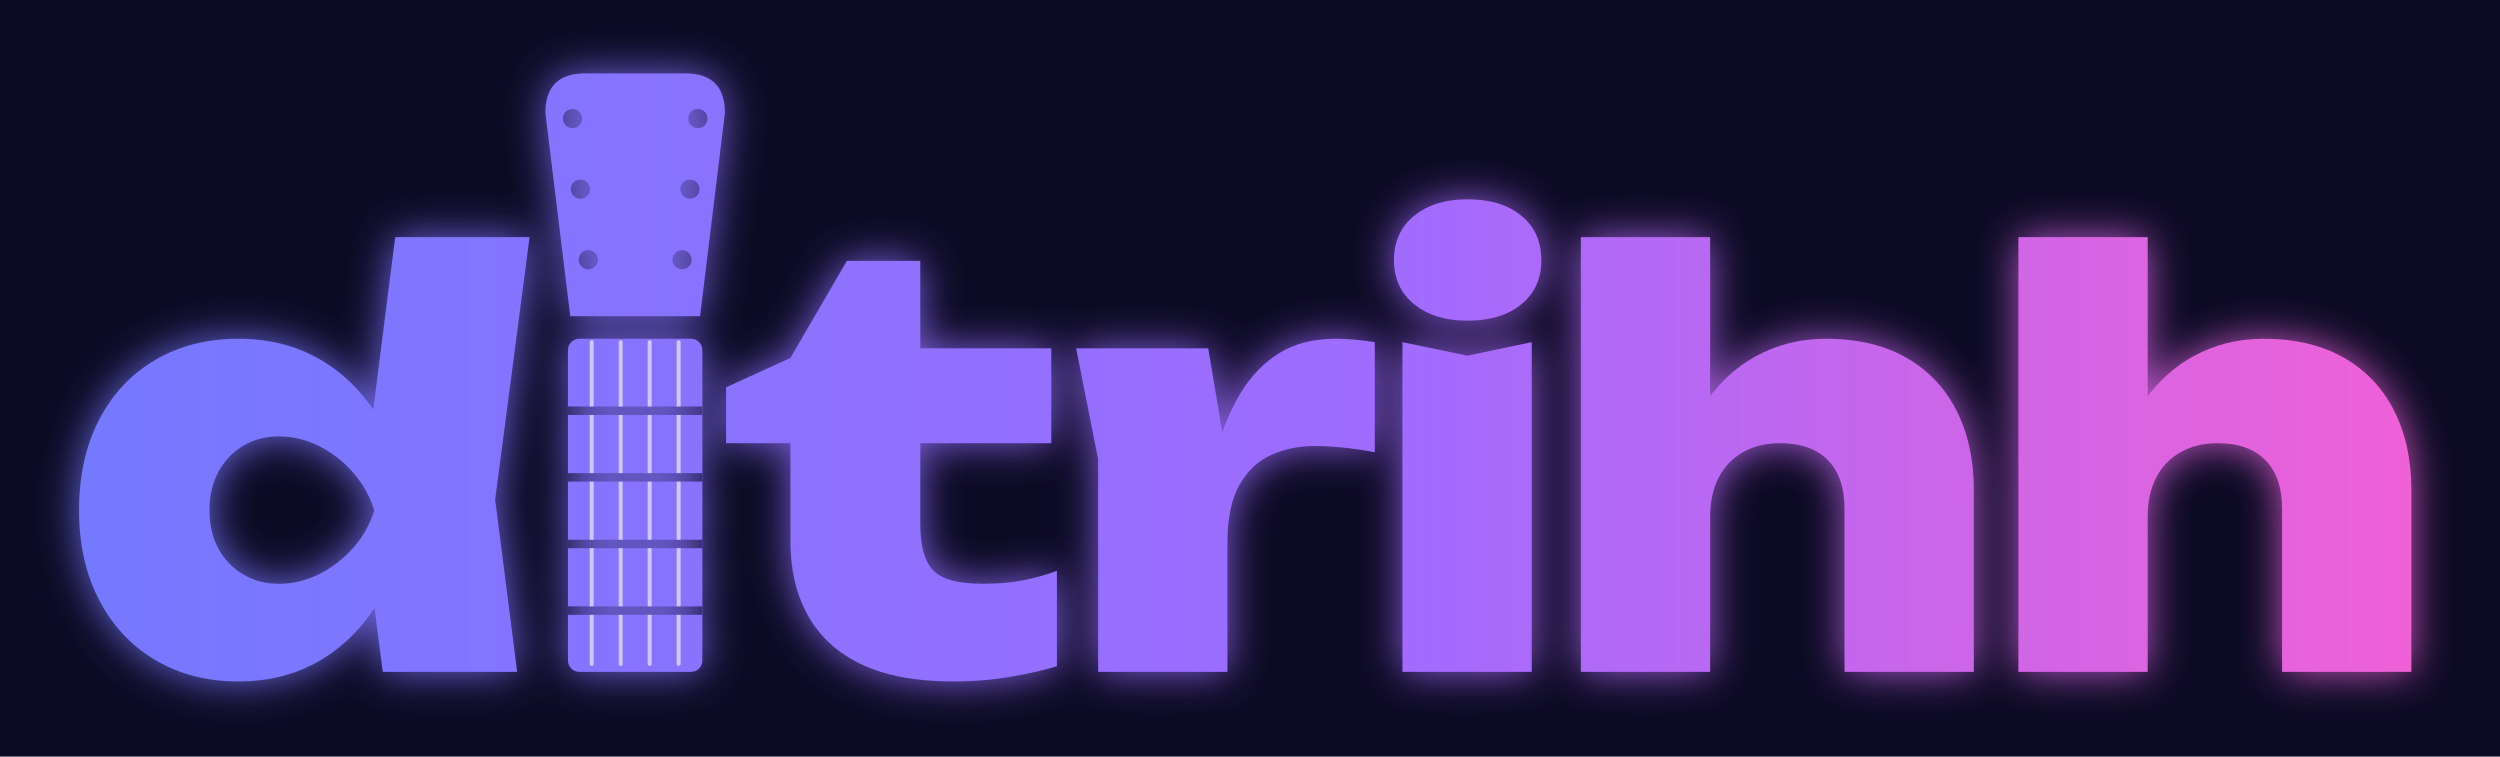
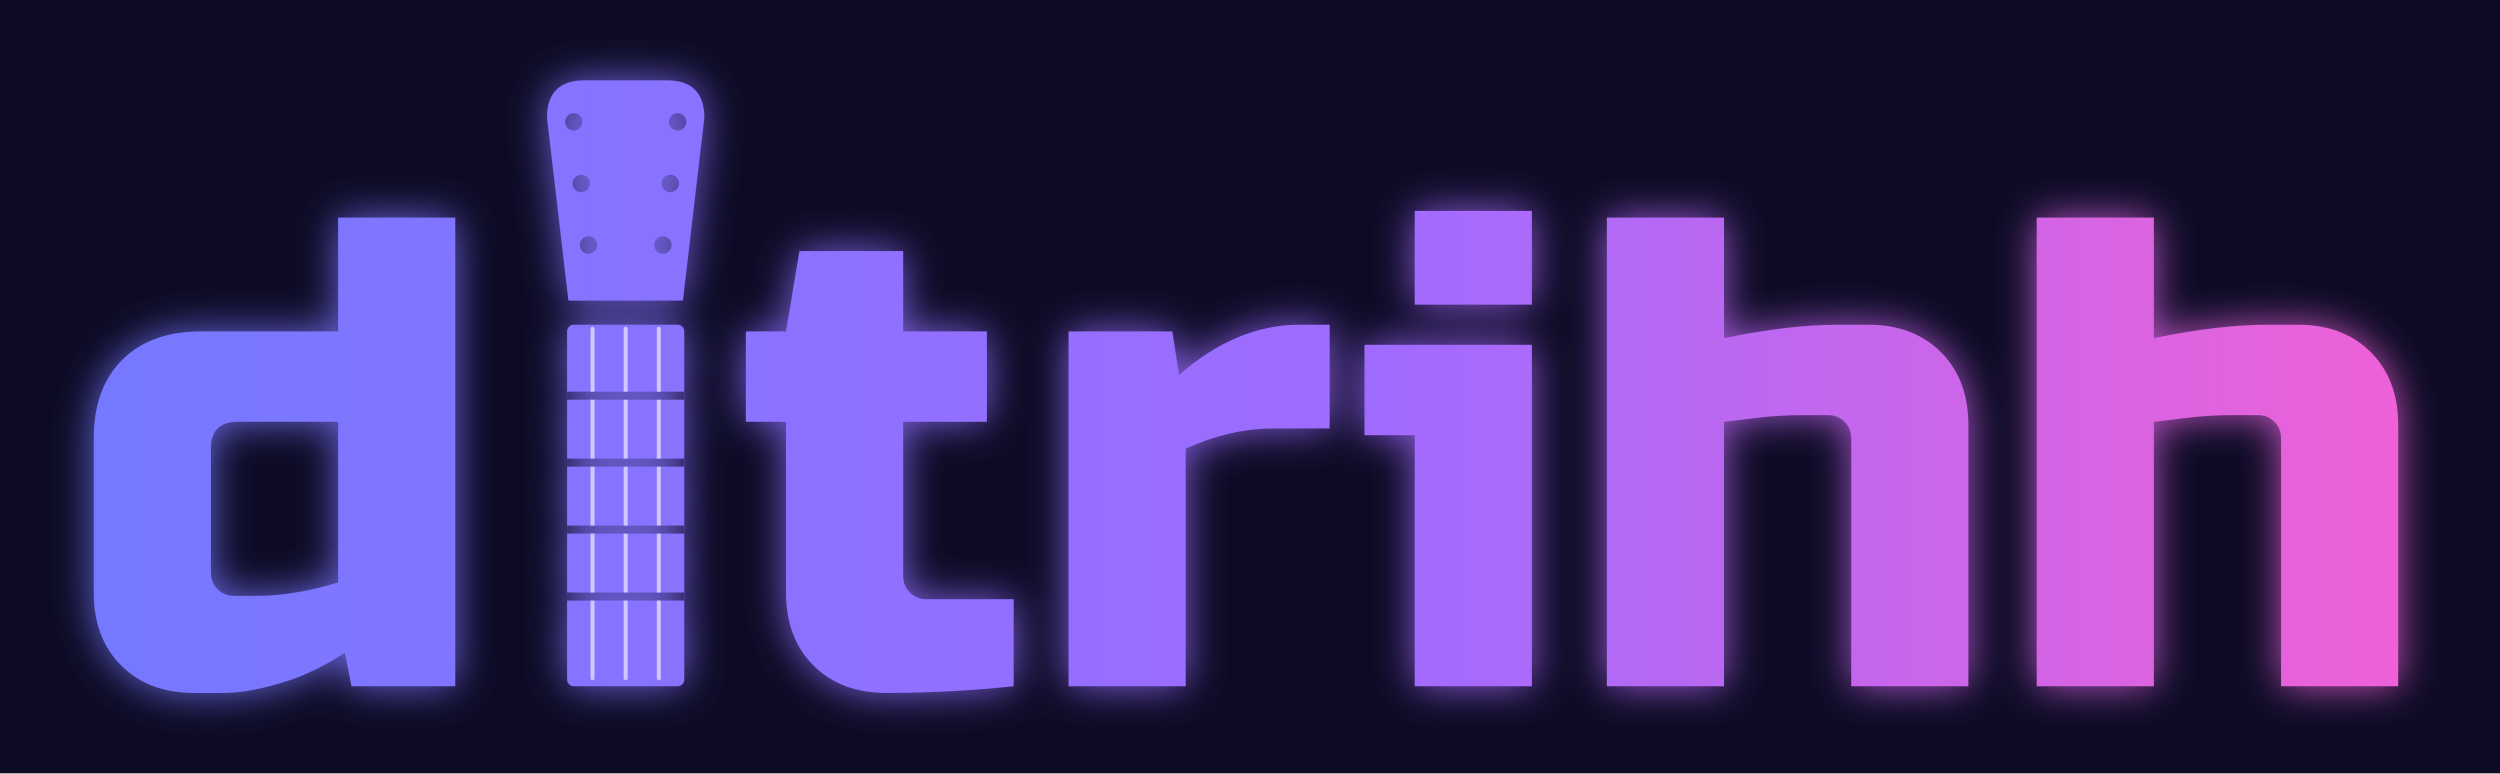
- <svg xmlns="http://www.w3.org/2000/svg" viewBox="-110 -190 4428 1340">
+ <svg xmlns="http://www.w3.org/2000/svg" viewBox="-100 -25 3734 1155">
  <defs>
    <linearGradient id="g" x1="0" y1="0" x2="1" y2="0">
      <stop offset="0" stop-color="#6E7BFF" />
      <stop offset=".55" stop-color="#A06BFF" />
      <stop offset="1" stop-color="#FF5FCF" />
    </linearGradient>
-     <mask id="m" maskUnits="userSpaceOnUse" x="-600" y="-600" width="5408" height="2600">
+     <mask id="m" maskUnits="userSpaceOnUse" x="-600" y="-600" width="4734" height="2600">
      <g fill="#fff">
-         <path d="M568 1000 540 786 577 716 540 623 590 230H828L767 695L806 1000ZM614 714Q602 805 561.5 873.5Q521 942 457.5 979.5Q394 1017 312 1017Q229 1017 165.0 979.0Q101 941 65.5 872.5Q30 804 30 714Q30 622 65.5 553.5Q101 485 165.0 447.5Q229 410 312 410Q394 410 457.5 447.0Q521 484 562.0 552.5Q603 621 614 714ZM261 714Q261 752 276.5 781.0Q292 810 320.0 827.0Q348 844 384 844Q421 844 455.0 827.0Q489 810 515.0 781.0Q541 752 553 714Q541 676 515.0 646.5Q489 617 455.0 600.0Q421 583 384 583Q348 583 320.0 600.0Q292 617 276.5 646.5Q261 676 261 714Z" />
-         <path d="M1176 595V496L1290 444L1390 272H1520V427H1752V595H1520V738Q1520 796 1542.5 820.0Q1565 844 1631 844Q1672 844 1704.0 837.5Q1736 831 1762 821V990Q1730 1000 1681.0 1008.5Q1632 1017 1578 1017Q1480 1017 1416.5 987.0Q1353 957 1321.5 901.0Q1290 845 1290 769V595Z" />
-         <path d="M1796 427H2030L2064 630V1000H1835V623ZM2325 416V611Q2293 605 2266.5 602.5Q2240 600 2218 600Q2177 600 2142.0 615.5Q2107 631 2085.5 668.5Q2064 706 2064 772L2022 720Q2031 658 2046.5 602.5Q2062 547 2089.0 503.5Q2116 460 2156.5 435.0Q2197 410 2256 410Q2272 410 2289.0 411.5Q2306 413 2325 416Z" />
-         <path d="M2374 416 2489 440 2603 416V1000H2374ZM2489 378Q2431 378 2395.0 349.0Q2359 320 2359 271Q2359 221 2395.0 192.0Q2431 163 2489 163Q2549 163 2584.5 192.0Q2620 221 2620 271Q2620 320 2584.5 349.0Q2549 378 2489 378Z" />
-         <path d="M2690 230H2919V1000H2690ZM3124 410Q3207 410 3265.5 443.0Q3324 476 3355.0 536.5Q3386 597 3386 678V1000H3157V711Q3157 655 3127.5 625.0Q3098 595 3043 595Q3005 595 2977.0 611.0Q2949 627 2934.0 656.0Q2919 685 2919 726L2850 690Q2863 597 2902.5 535.0Q2942 473 2999.0 441.5Q3056 410 3124 410Z" />
-         <path d="M3465 230H3694V1000H3465ZM3899 410Q3982 410 4040.5 443.0Q4099 476 4130.0 536.5Q4161 597 4161 678V1000H3932V711Q3932 655 3902.5 625.0Q3873 595 3818 595Q3780 595 3752.0 611.0Q3724 627 3709.0 656.0Q3694 685 3694 726L3625 690Q3638 597 3677.5 535.0Q3717 473 3774.0 441.5Q3831 410 3899 410Z" />
-         <rect x="896" y="410" width="238" height="590" rx="20" />
-         <path d="M900,370 L856,10 Q856,-60 926,-60 L1104,-60 Q1174,-60 1174,10 L1130,370 Z" />
+         <path d="M425 1000 415 950Q368 981 318.5 995.5Q269 1010 235 1010H190Q122 1010 81.0 969.0Q40 928 40 860V630Q40 555 82.5 512.5Q125 470 200 470H405V300H580V1000ZM285 865Q338 865 405 845V605H255Q215 605 215 645V830Q215 845 225.0 855.0Q235 865 250 865Z" />
+         <path d="M1414 1000Q1317 1010 1224 1010Q1156 1010 1115.0 969.0Q1074 928 1074 860V605H1014V470H1074L1094 350H1249V470H1374V605H1249V835Q1249 850 1259.0 860.0Q1269 870 1284 870H1414Z" />
+         <path d="M1801 615Q1738 615 1671 645V1000H1496V470H1651L1661 535Q1747 460 1841 460H1886V615Z" />
+         <path d="M2188 490V1000H2013V625H1938V490ZM2013 290H2188V430H2013Z" />
+         <path d="M2475 480Q2572 460 2645 460H2690Q2758 460 2799.0 501.0Q2840 542 2840 610V1000H2665V630Q2665 615 2655.0 605.0Q2645 595 2630 595H2595Q2557 595 2525.5 599.0Q2494 603 2475 605V1000H2300V300H2475Z" />
+         <path d="M3117 480Q3214 460 3287 460H3332Q3400 460 3441.0 501.0Q3482 542 3482 610V1000H3307V630Q3307 615 3297.0 605.0Q3287 595 3272 595H3237Q3199 595 3167.5 599.0Q3136 603 3117 605V1000H2942V300H3117Z" />
+         <rect x="747" y="460" width="175" height="540" rx="10" />
+         <path d="M749,424 L717,151 Q717,95 773,95 L896,95 Q952,95 952,151 L920,424 Z" />
      </g>
      <g fill="#000">
-         <rect x="896" y="530" width="238" height="15" />
-         <rect x="896" y="648" width="238" height="15" />
-         <rect x="896" y="766" width="238" height="15" />
-         <rect x="896" y="884" width="238" height="15" />
-         <circle cx="904" cy="20" r="17" />
-         <circle cx="1126" cy="20" r="17" />
-         <circle cx="918" cy="145" r="17" />
-         <circle cx="1112" cy="145" r="17" />
-         <circle cx="932" cy="270" r="17" />
-         <circle cx="1098" cy="270" r="17" />
+         <rect x="747" y="560" width="175" height="12" />
+         <rect x="747" y="660" width="175" height="12" />
+         <rect x="747" y="760" width="175" height="12" />
+         <rect x="747" y="860" width="175" height="12" />
+         <circle cx="757" cy="157" r="13" />
+         <circle cx="912" cy="157" r="13" />
+         <circle cx="768" cy="249" r="13" />
+         <circle cx="901" cy="249" r="13" />
+         <circle cx="779" cy="341" r="13" />
+         <circle cx="890" cy="341" r="13" />
      </g>
    </mask>
    <filter id="glow" x="-20%" y="-40%" width="140%" height="180%">
-       <feGaussianBlur stdDeviation="36" />
+       <feGaussianBlur stdDeviation="30" />
    </filter>
  </defs>
-   <rect x="-110" y="-190" width="4428" height="1340" fill="#0C0A24" />
+   <rect x="-100" y="-25" width="3734" height="1155" fill="#0C0A24" />
  <g filter="url(#glow)" opacity=".85">
-     <rect x="-300" y="-300" width="4808" height="2000" fill="url(#g)" mask="url(#m)" />
+     <rect x="-300" y="-300" width="4134" height="2000" fill="url(#g)" mask="url(#m)" />
  </g>
-   <rect x="-300" y="-300" width="4808" height="2000" fill="url(#g)" mask="url(#m)" />
+   <rect x="-300" y="-300" width="4134" height="2000" fill="url(#g)" mask="url(#m)" />
  <g mask="url(#m)">
-     <line x1="938.0" y1="416" x2="938.0" y2="986" stroke="#fff" stroke-opacity=".6" stroke-width="7" stroke-linecap="round" />
-     <line x1="989.333" y1="416" x2="989.333" y2="986" stroke="#fff" stroke-opacity=".6" stroke-width="7" stroke-linecap="round" />
-     <line x1="1040.667" y1="416" x2="1040.667" y2="986" stroke="#fff" stroke-opacity=".6" stroke-width="7" stroke-linecap="round" />
-     <line x1="1092.0" y1="416" x2="1092.0" y2="986" stroke="#fff" stroke-opacity=".6" stroke-width="7" stroke-linecap="round" />
+     <line x1="785.0" y1="466" x2="785.0" y2="988" stroke="#fff" stroke-opacity=".6" stroke-width="6" stroke-linecap="round" />
+     <line x1="834.5" y1="466" x2="834.5" y2="988" stroke="#fff" stroke-opacity=".6" stroke-width="6" stroke-linecap="round" />
+     <line x1="884.0" y1="466" x2="884.0" y2="988" stroke="#fff" stroke-opacity=".6" stroke-width="6" stroke-linecap="round" />
  </g>
</svg>
